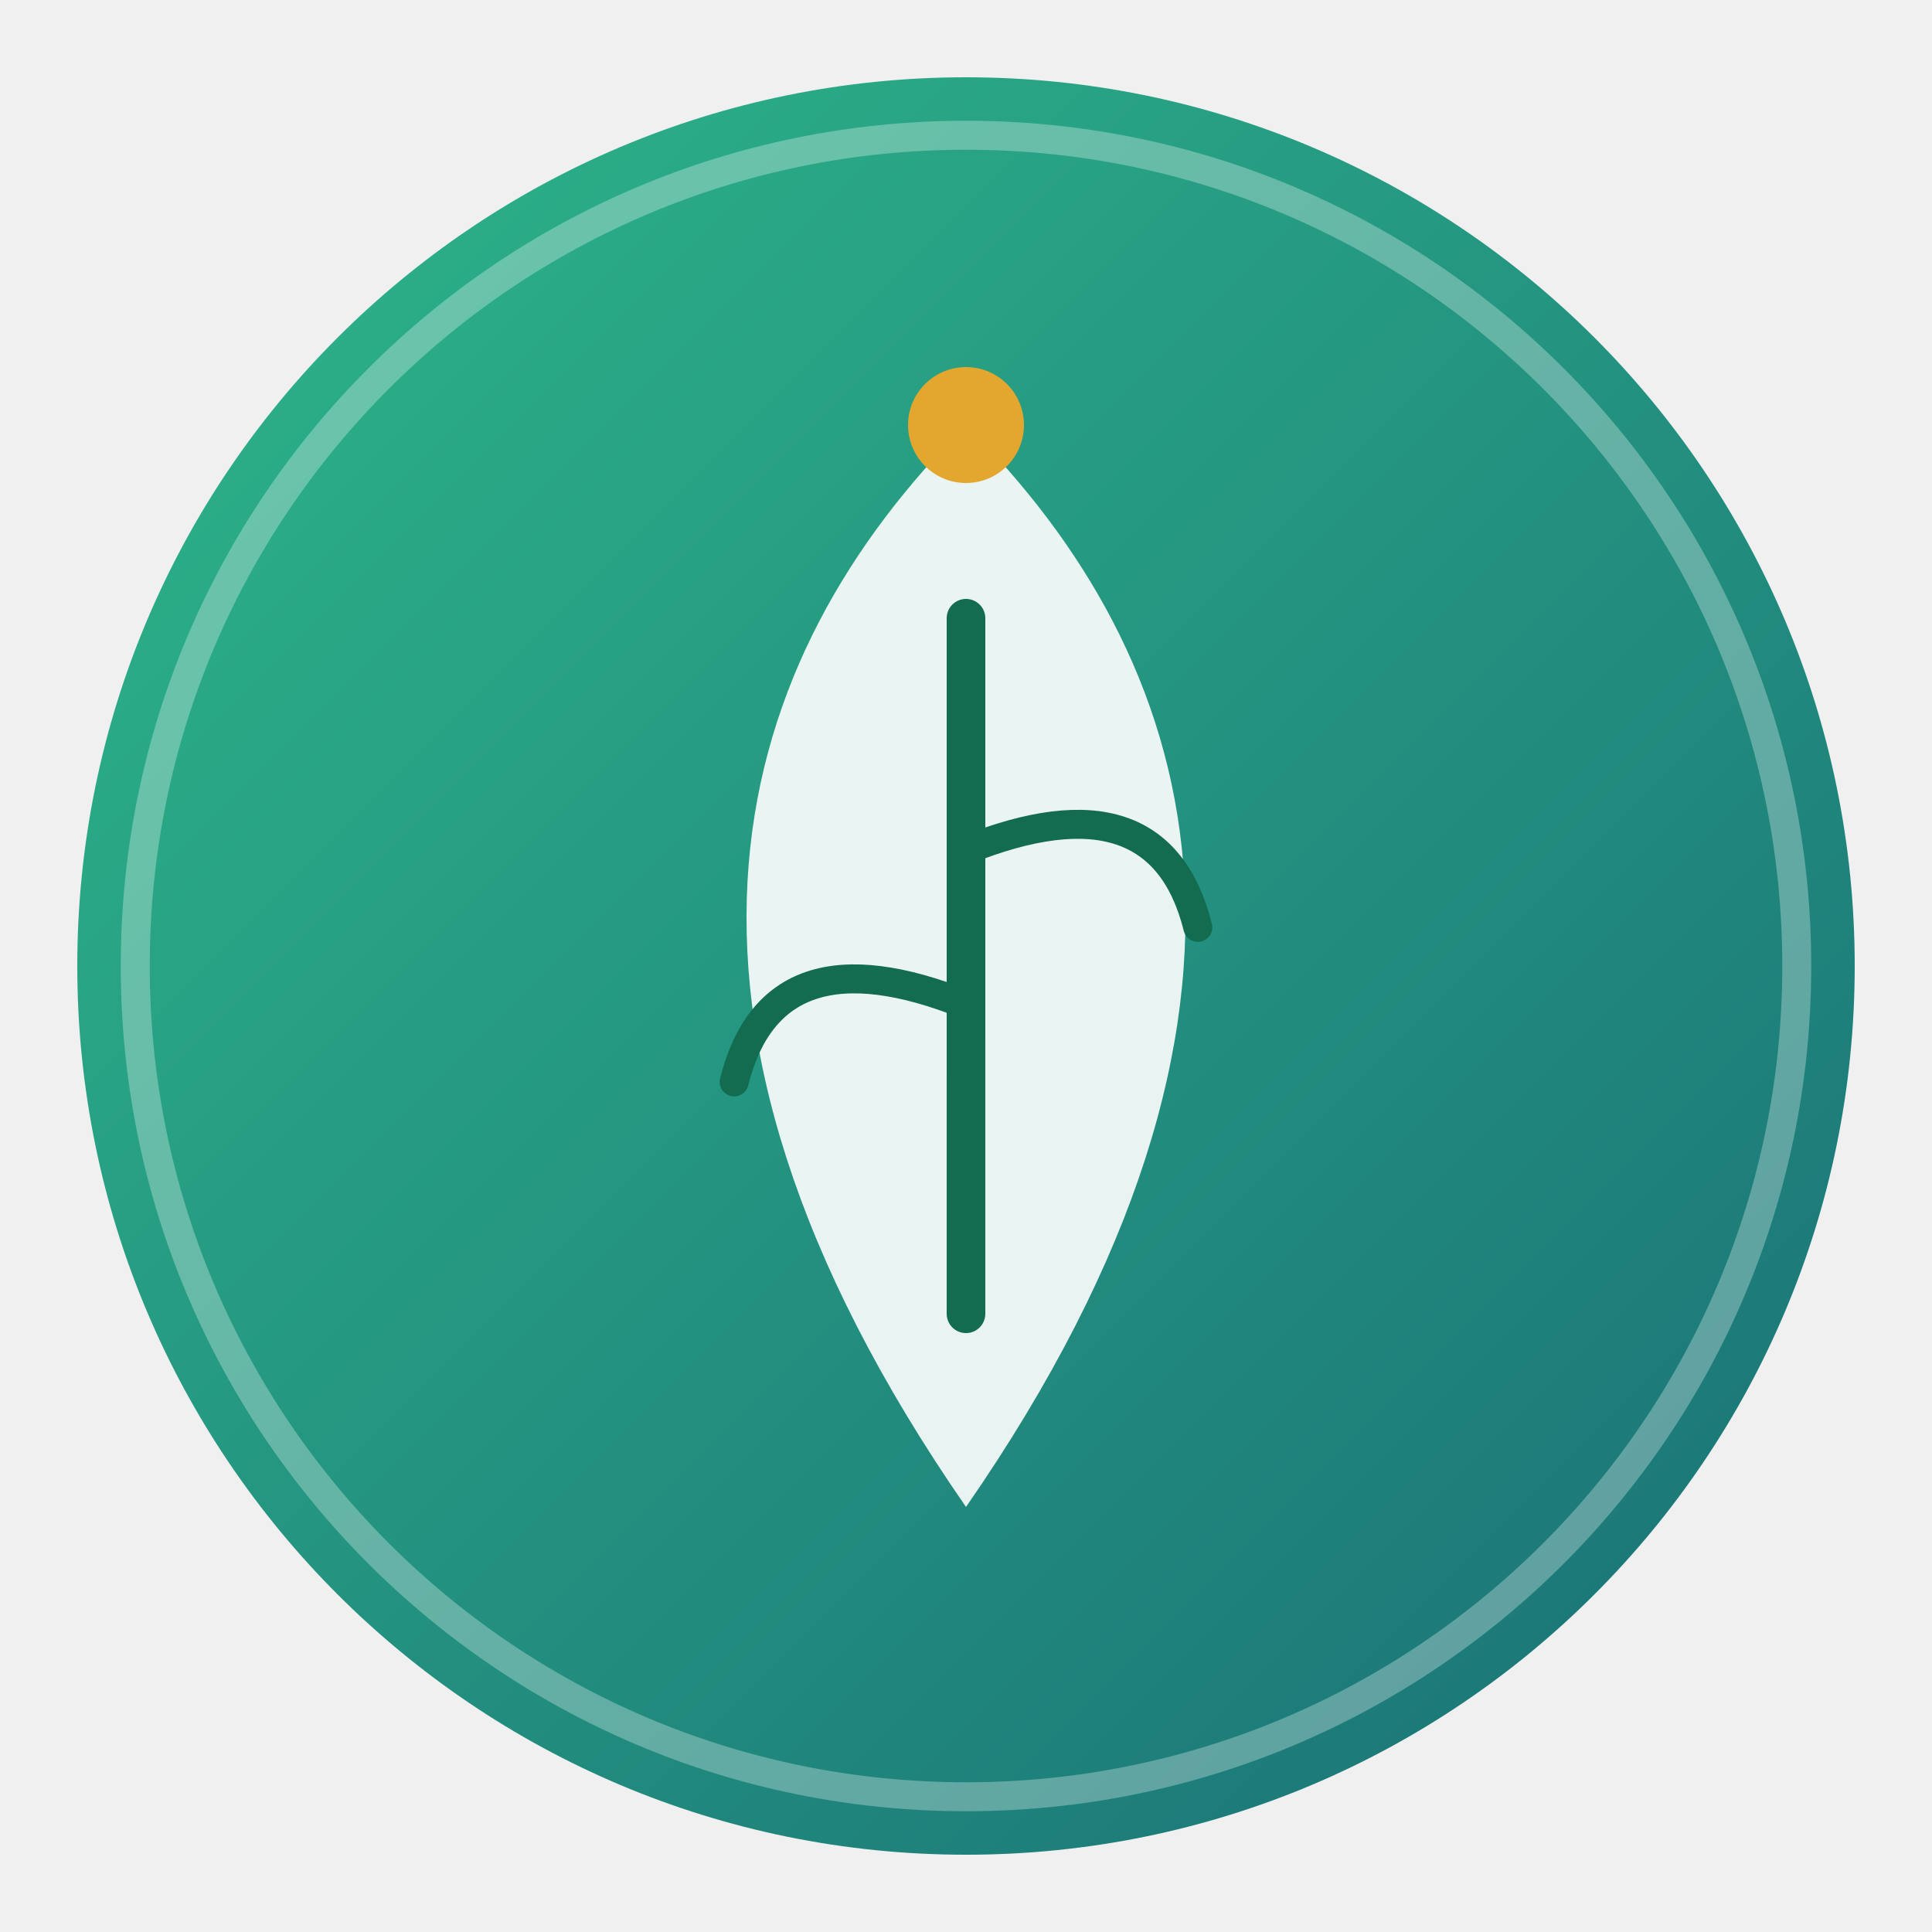
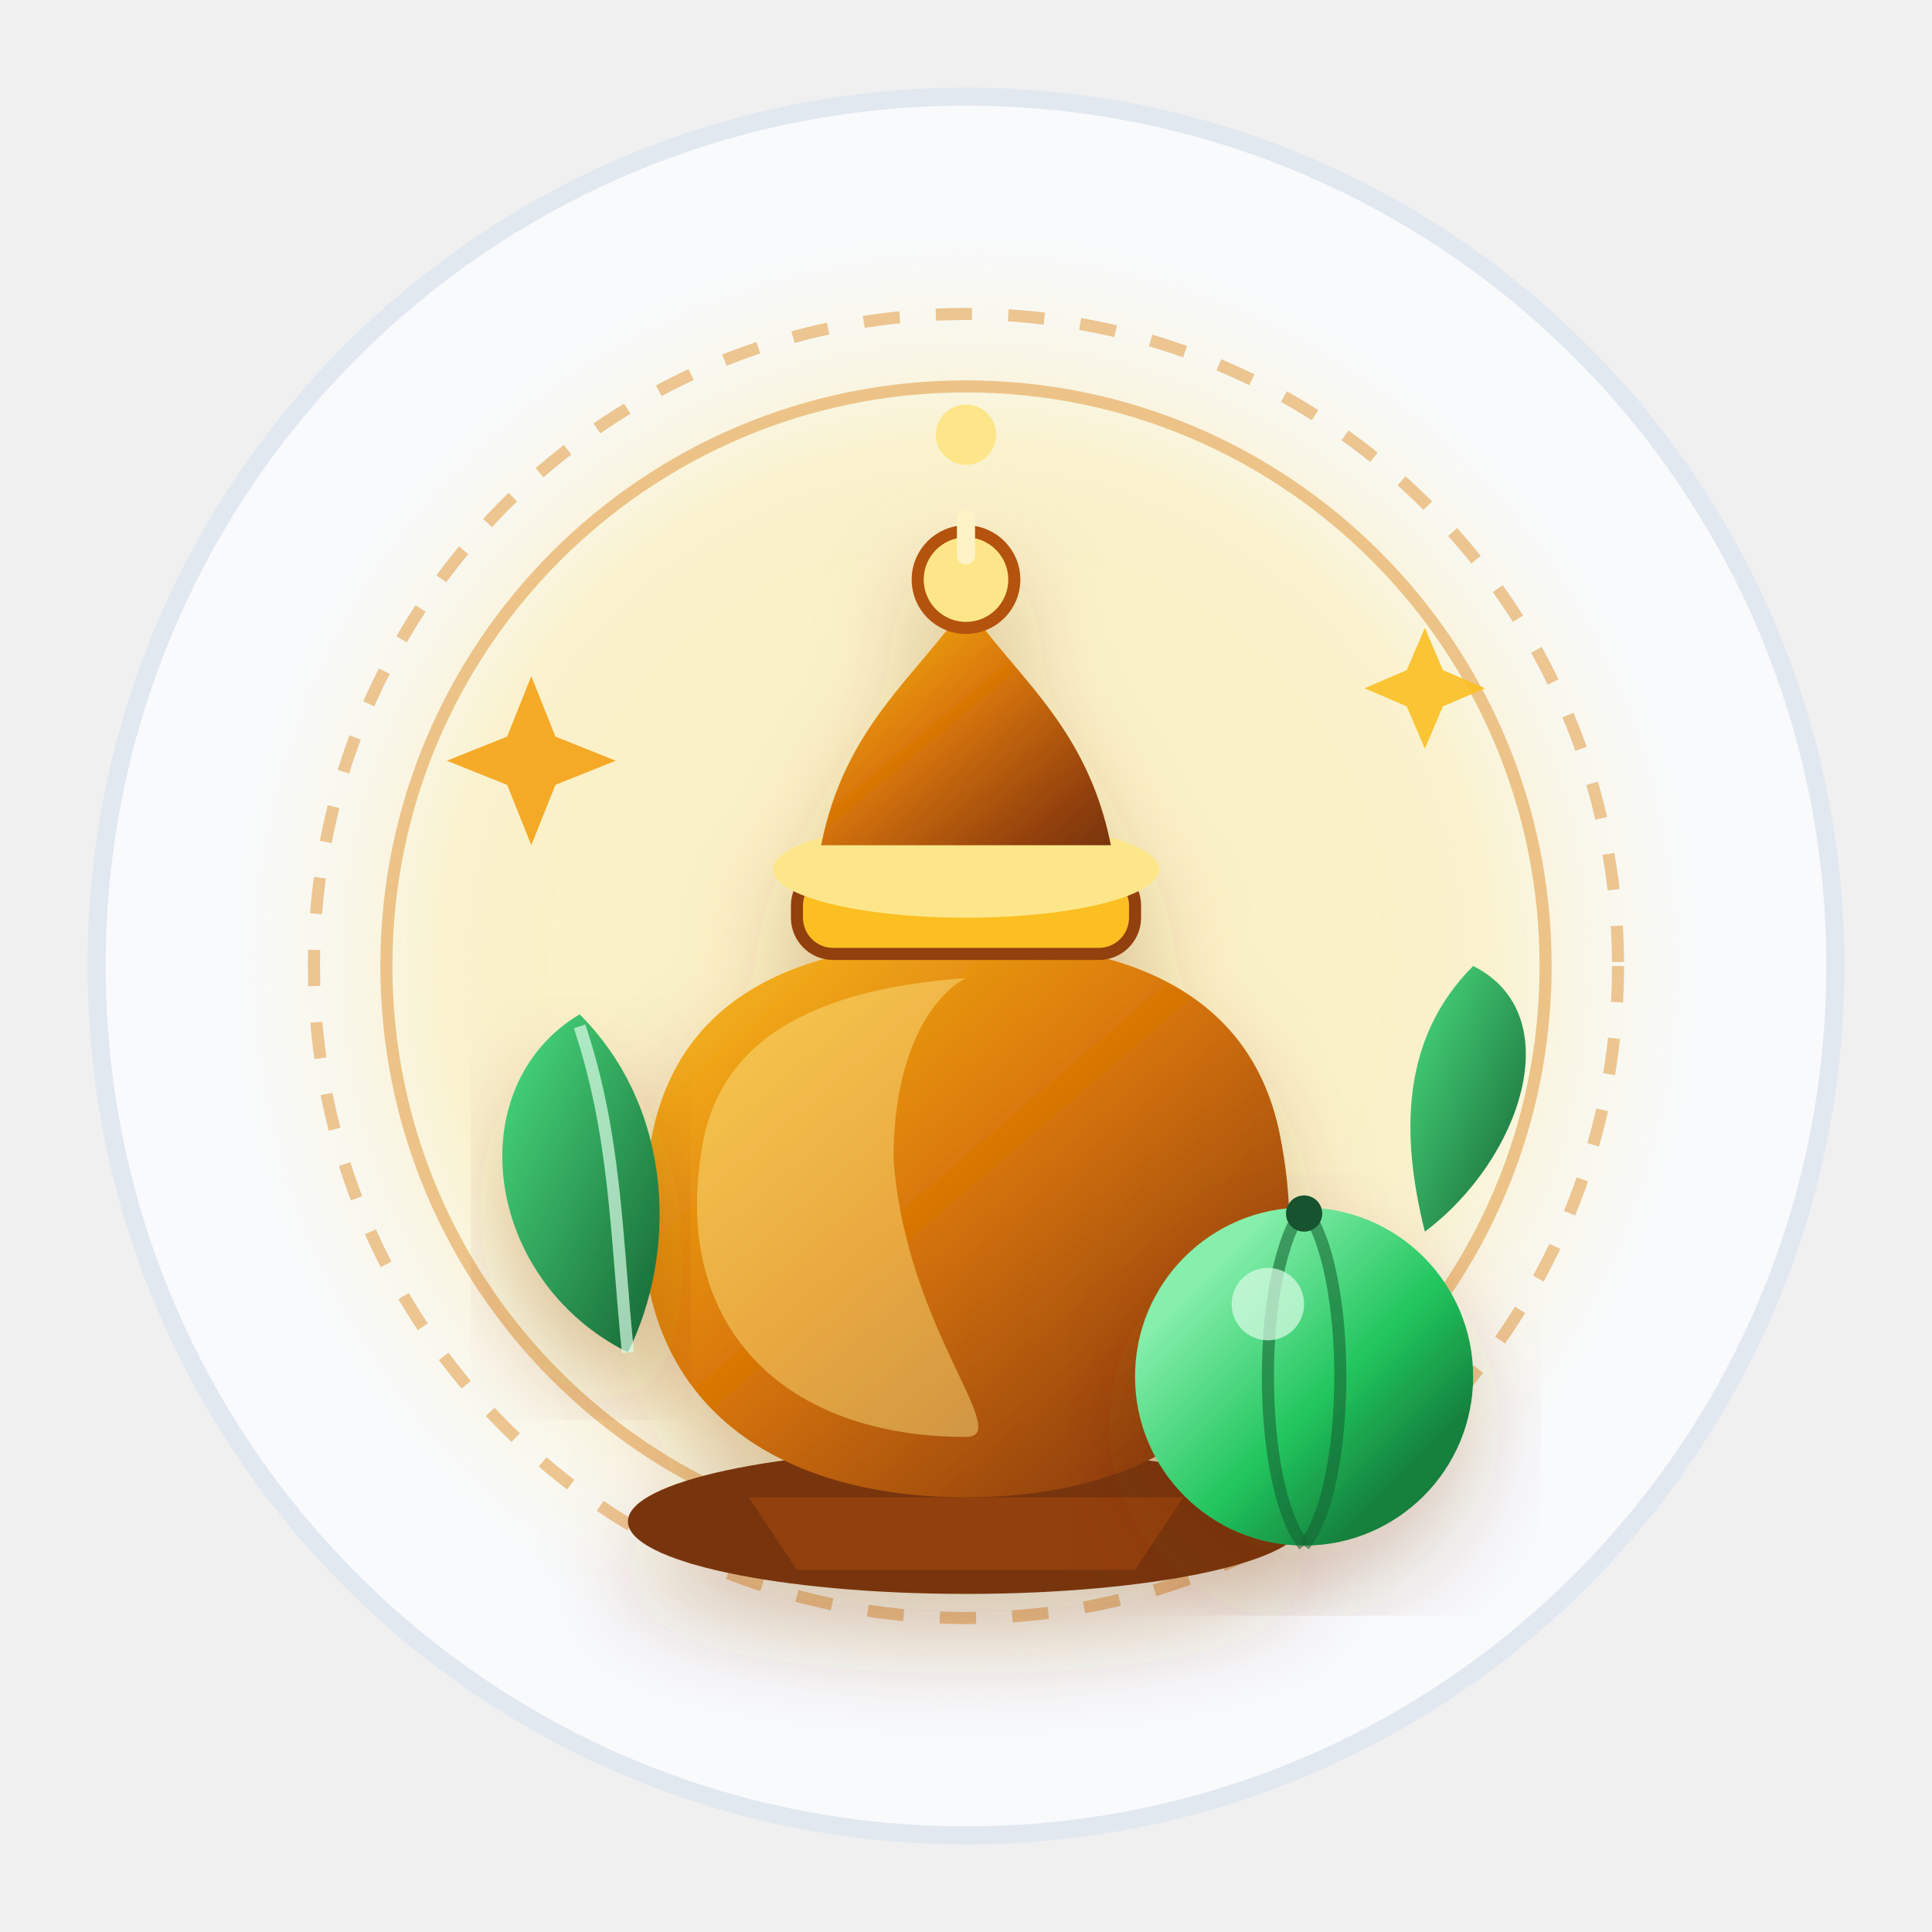
- <svg xmlns="http://www.w3.org/2000/svg" viewBox="0 0 100 100" width="100" height="100">
+ <svg xmlns="http://www.w3.org/2000/svg" viewBox="0 0 160 160" width="160" height="160">
  <defs>
-     <linearGradient id="catGrad0" x1="0%" y1="0%" x2="100%" y2="100%">
-       <stop offset="0%" stop-color="hsl(160, 60%, 45%)" />
-       <stop offset="100%" stop-color="hsl(185, 65%, 28%)" />
+     <radialGradient id="immAura" cx="50%" cy="50%" r="50%">
+       <stop offset="0%" stop-color="#FEF3C7" stop-opacity="0.9" />
+       <stop offset="70%" stop-color="#FDE68A" stop-opacity="0.4" />
+       <stop offset="100%" stop-color="#FEF3C7" stop-opacity="0" />
+     </radialGradient>
+     <linearGradient id="immGoldUrn" x1="0%" y1="0%" x2="100%" y2="100%">
+       <stop offset="0%" stop-color="#FBBF24" />
+       <stop offset="45%" stop-color="#D97706" />
+       <stop offset="85%" stop-color="#92400E" />
+       <stop offset="100%" stop-color="#78350F" />
    </linearGradient>
+     <linearGradient id="immAmlaGrad" x1="20%" y1="20%" x2="80%" y2="80%">
+       <stop offset="0%" stop-color="#86EFAC" />
+       <stop offset="60%" stop-color="#22C55E" />
+       <stop offset="100%" stop-color="#15803D" />
+     </linearGradient>
+     <linearGradient id="immLeafGrad" x1="0%" y1="0%" x2="100%" y2="100%">
+       <stop offset="0%" stop-color="#4ADE80" />
+       <stop offset="100%" stop-color="#166534" />
+     </linearGradient>
+     <filter id="immShadow" x="-20%" y="-20%" width="140%" height="140%">
+       <feDropShadow dx="0" dy="4" stdDeviation="4" flood-color="#78350F" flood-opacity="0.25" />
+     </filter>
  </defs>
-   <circle cx="50" cy="50" r="46" fill="url(#catGrad0)" />
-   <circle cx="50" cy="50" r="43" fill="none" stroke="#FFFFFF" stroke-width="1.5" stroke-opacity="0.3" />
-   <path d="M50 22 C62 34 68 52 50 78 C32 52 38 34 50 22 Z" fill="#FFFFFF" fill-opacity="0.9" />
-   <path d="M50 32 L50 68" stroke="hsl(160, 70%, 25%)" stroke-width="2" stroke-linecap="round" />
-   <path d="M50 44 Q60 40 62 48" stroke="hsl(160, 70%, 25%)" stroke-width="1.5" stroke-linecap="round" fill="none" />
-   <path d="M50 52 Q40 48 38 56" stroke="hsl(160, 70%, 25%)" stroke-width="1.5" stroke-linecap="round" fill="none" />
-   <circle cx="50" cy="22" r="3" fill="#E3A72F" />
+   <circle cx="80" cy="80" r="72" fill="#F8FAFC" stroke="#E2E8F0" stroke-width="1.5" />
+   <circle cx="80" cy="80" r="62" fill="url(#immAura)" />
+   <g opacity="0.4" stroke="#D97706" stroke-width="1" fill="none">
+     <circle cx="80" cy="80" r="54" stroke-dasharray="3 3" />
+     <circle cx="80" cy="80" r="48" />
+   </g>
+   <g filter="url(#immShadow)">
+     <ellipse cx="80" cy="126" rx="28" ry="6" fill="#78350F" />
+     <path d="M62 124 L98 124 L94 130 L66 130 Z" fill="#92400E" />
+     <path d="M54 94 C50 114 62 124 80 124 C98 124 110 114 106 94 C104 84 96 78 80 78 C64 78 56 84 54 94 Z" fill="url(#immGoldUrn)" />
+     <path d="M58 96 C56 110 65 119 80 119 C84 119 75 110 74 96 C74 86 78 82 80 81 C66 82 59 87 58 96 Z" fill="#FDE68A" opacity="0.45" />
+     <rect x="66" y="72" width="28" height="7" rx="3" fill="#FBBF24" stroke="#92400E" stroke-width="1" />
+     <ellipse cx="80" cy="72" rx="16" ry="4" fill="#FDE68A" />
+     <path d="M68 70 C70 60 76 56 80 50 C84 56 90 60 92 70 Z" fill="url(#immGoldUrn)" />
+     <circle cx="80" cy="48" r="4" fill="#FDE68A" stroke="#B45309" stroke-width="1" />
+     <path d="M80 43 L80 46" stroke="#FEF3C7" stroke-width="1.5" stroke-linecap="round" />
+   </g>
+   <g filter="url(#immShadow)">
+     <circle cx="108" cy="114" r="14" fill="url(#immAmlaGrad)" />
+     <path d="M108 100 C104 105 104 123 108 128" stroke="#166534" stroke-width="1" fill="none" opacity="0.6" />
+     <path d="M108 100 C112 105 112 123 108 128" stroke="#166534" stroke-width="1" fill="none" opacity="0.6" />
+     <circle cx="105" cy="108" r="3" fill="#DCFCE7" opacity="0.7" />
+     <circle cx="108" cy="100.5" r="1.5" fill="#14532D" />
+   </g>
+   <g>
+     <path d="M52 112 C40 106 38 90 48 84 C56 92 56 104 52 112 Z" fill="url(#immLeafGrad)" filter="url(#immShadow)" />
+     <path d="M48 85 C51 94 51 102 52 112" stroke="#DCFCE7" stroke-width="1" fill="none" opacity="0.7" />
+     <path d="M118 102 C126 96 130 84 122 80 C116 86 116 94 118 102 Z" fill="url(#immLeafGrad)" />
+   </g>
+   <path d="M44 56 L46 61 L51 63 L46 65 L44 70 L42 65 L37 63 L42 61 Z" fill="#F59E0B" opacity="0.85" />
+   <path d="M118 52 L119.5 55.5 L123 57 L119.5 58.5 L118 62 L116.5 58.5 L113 57 L116.5 55.5 Z" fill="#FBBF24" opacity="0.9" />
+   <circle cx="80" cy="36" r="2.5" fill="#FDE68A" />
</svg>
